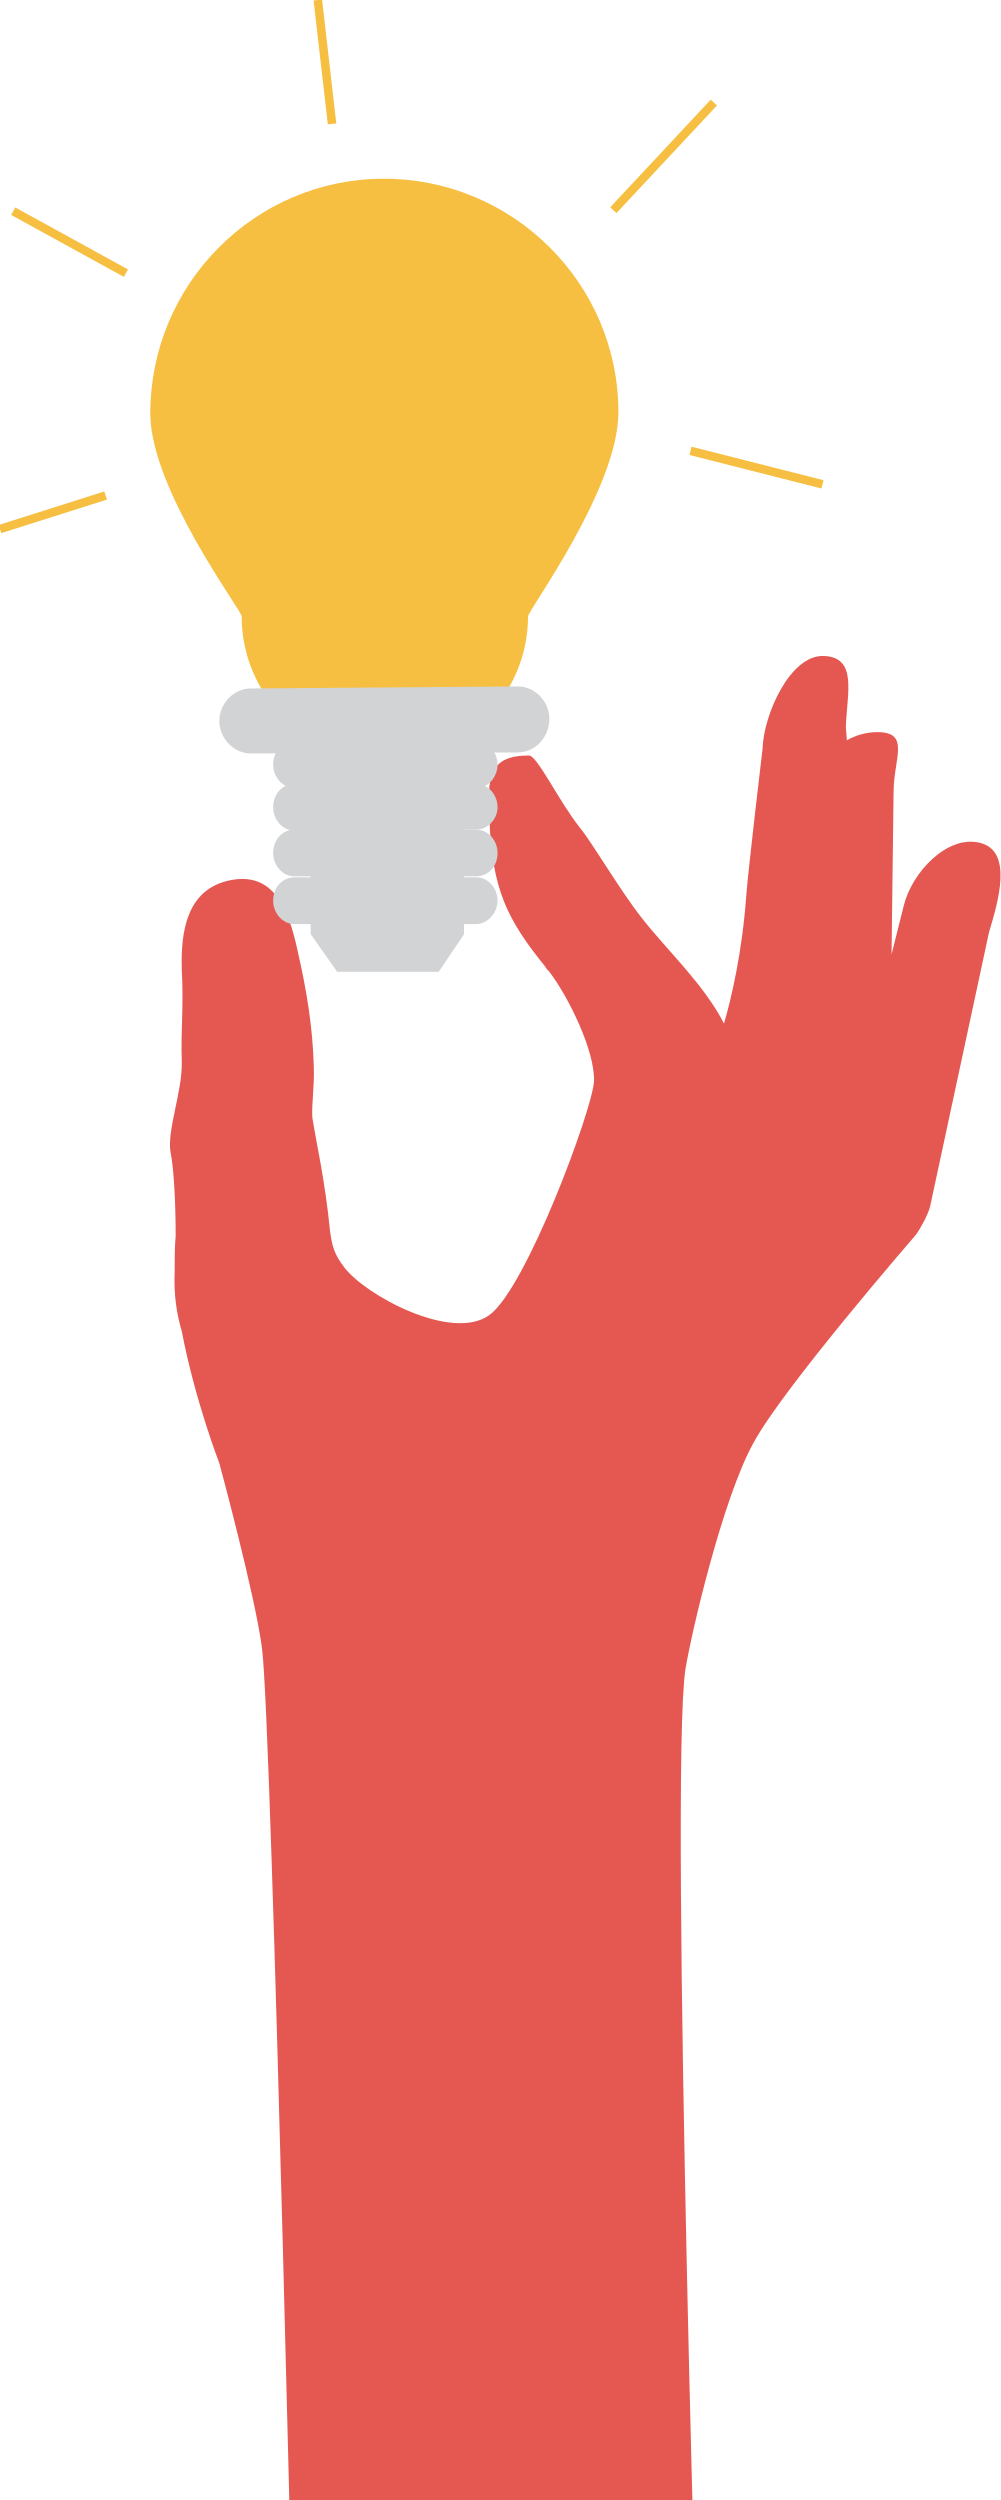
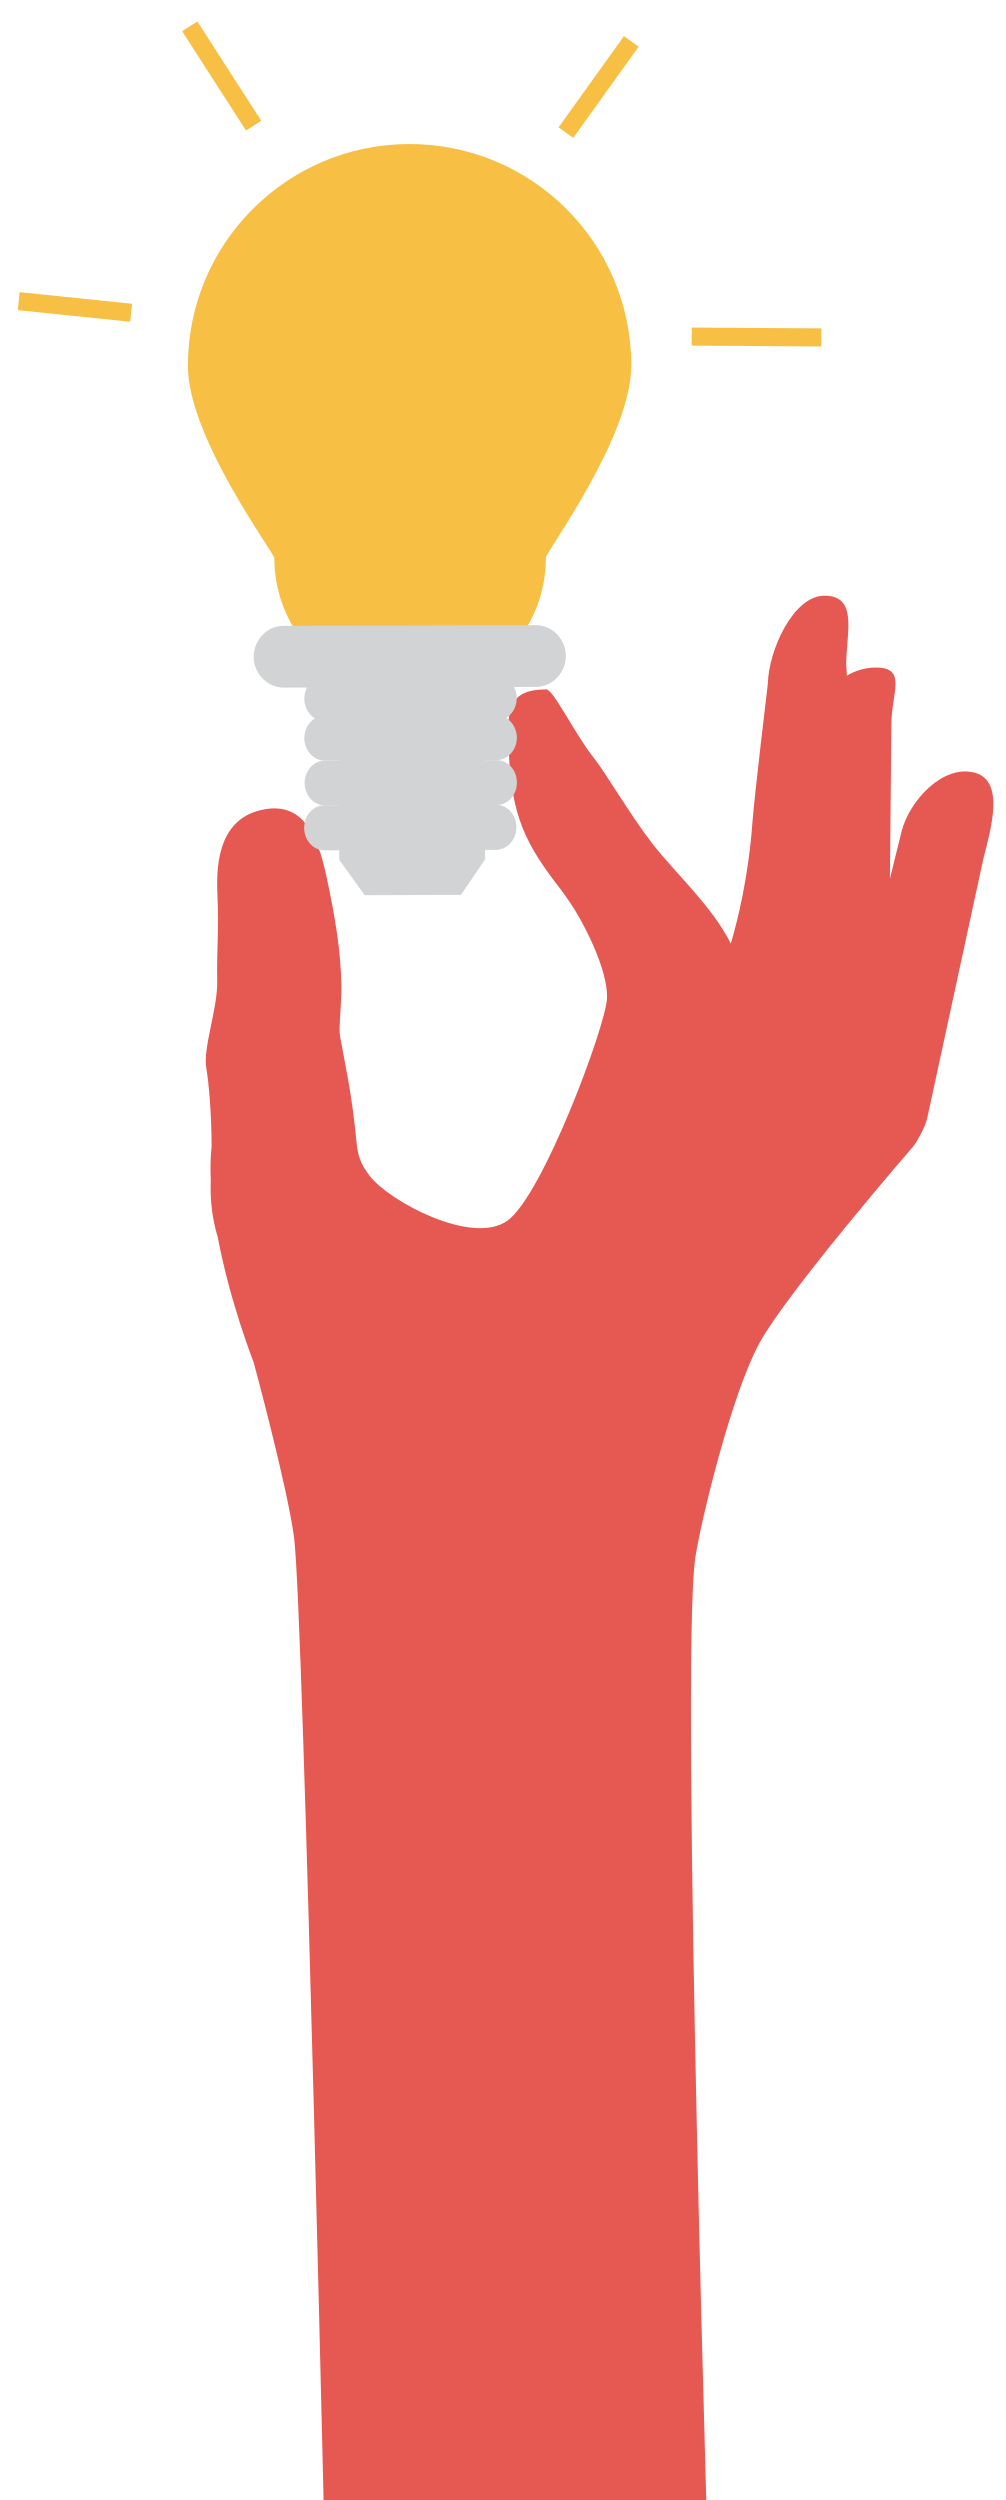
- <svg xmlns="http://www.w3.org/2000/svg" xmlns:xlink="http://www.w3.org/1999/xlink" version="1.1" id="Calque_1" x="0px" y="0px" width="98.5px" height="246.2px" viewBox="0 0 98.5 246.2" style="enable-background:new 0 0 98.5 246.2;" xml:space="preserve">
+ <svg xmlns="http://www.w3.org/2000/svg" xmlns:xlink="http://www.w3.org/1999/xlink" version="1.1" id="Calque_1" x="0px" y="0px" width="60.75px" height="151px" viewBox="0 0 60.75 151" enable-background="new 0 0 60.75 151" xml:space="preserve">
  <g>
    <defs>
-       <rect id="SVGID_1_" x="-46.5" y="-45.8" width="160" height="292" />
+       <path id="SVGID_1_" d="M74,151h-342c-2.21,0-4-1.79-4-4V-65c0-2.21,1.79-4,4-4H74c2.21,0,4,1.79,4,4v212    C78,149.21,76.21,151,74,151z" />
    </defs>
    <clipPath id="SVGID_2_">
-       <use xlink:href="#SVGID_1_" style="overflow:visible;" />
+       <use xlink:href="#SVGID_1_" overflow="visible" />
    </clipPath>
-     <g style="clip-path:url(#SVGID_2_);">
-       <path style="fill:#E55852;" d="M96.5,83c-3.2-0.8-6.7,2.9-7.5,6.2L87.8,94l0.2-16c0-3.3,1.7-5.9-1.6-5.9c-1.1,0-2.1,0.3-3,0.8    l-0.1-1.3c0.1-3.3,1.2-6.9-2.2-7c-3.3-0.1-5.9,5.8-6,9.1c0,0-1.4,11.8-1.6,14.4c-0.4,5.7-1.5,10.3-2.2,12.7    c-2-3.9-5.6-7.2-8.1-10.4c-2.2-2.8-4.8-7.3-6.1-8.9c-2-2.5-4.2-7.1-5-7.1c-4.1,0-4.1,2.3-3.9,6.4c0.3,6.8,1.7,9.7,5.5,14.4    c0.1,0.2,0.2,0.3,0.4,0.5c1.9,2.5,4.5,7.8,4.4,10.8c-0.2,2.9-6.7,20.4-10.3,23c-3.7,2.7-12.3-2-14.3-4.7c-1-1.3-1.2-2.1-1.4-3.6    c-0.5-5-1.3-8.4-1.7-10.9c-0.2-0.9,0.2-3.4,0.1-5.3c-0.1-3.8-0.7-7.5-1.6-11.4c-0.9-4.2-2.4-7.8-6.7-6.9c-4.2,0.9-4.8,5-4.7,8.7    c0.2,3.8-0.1,5.9,0,9.1c0.1,2.9-1.5,6.9-1.1,9c0.3,1.4,0.5,4.8,0.5,8.2c-0.1,1.1-0.1,2.3-0.1,3.5c-0.1,2.3,0.2,4.2,0.7,5.9    c1.3,6.8,3.7,13,3.7,13s3.5,12.9,4.2,18.2c1,7.6,3.4,113.8,3.4,113.8l39.8-0.8c0,0-3.1-100.3-1.5-110.9c0.6-3.7,3.7-16.9,6.7-22.3    c2.9-5.4,16-20.5,16-20.5c0.5-0.7,1.2-2,1.4-2.8l5.8-27C98.3,88.8,99.8,83.8,96.5,83z" />
+     <g clip-path="url(#SVGID_2_)">
+       <path fill="#E65852" d="M58.83,46.66c-1.89-0.47-3.91,1.7-4.38,3.58l-0.7,2.84l0.09-9.33c0-1.9,0.97-3.43-0.93-3.43    c-0.64,0-1.24,0.18-1.76,0.49l-0.04-0.76c0.04-1.95,0.68-4.03-1.27-4.07c-1.94-0.04-3.42,3.35-3.46,5.29c0,0-0.82,6.86-0.93,8.36    c-0.24,3.32-0.89,5.96-1.31,7.36c-1.14-2.27-3.27-4.16-4.74-6.04c-1.28-1.64-2.8-4.25-3.53-5.17c-1.16-1.46-2.44-4.14-2.88-4.14    c-2.39,0.01-2.37,1.34-2.26,3.73c0.16,3.95,1.02,5.64,3.17,8.39c0.09,0.11,0.12,0.18,0.22,0.31c1.09,1.47,2.64,4.55,2.54,6.26    c-0.1,1.71-3.87,11.84-6,13.39c-2.13,1.55-7.18-1.18-8.34-2.71c-0.58-0.77-0.71-1.24-0.79-2.06c-0.27-2.9-0.73-4.88-0.99-6.35    c-0.1-0.53,0.1-1.95,0.08-3.08c-0.04-2.23-0.42-4.33-0.91-6.62c-0.53-2.46-1.42-4.52-3.87-3.99c-2.45,0.52-2.81,2.93-2.71,5.08    c0.1,2.2-0.05,3.44-0.01,5.27c0.03,1.67-0.87,4.03-0.66,5.25c0.15,0.84,0.32,2.77,0.32,4.75c-0.07,0.64-0.08,1.33-0.05,2.04    c-0.05,1.33,0.12,2.42,0.42,3.41c0.74,3.95,2.17,7.57,2.17,7.57s2.03,7.49,2.44,10.57c0.58,4.4,1.97,66.13,1.97,66.13l23.15-0.46    c0,0-1.81-58.32-0.88-64.46c0.33-2.16,2.17-9.82,3.87-12.94c1.7-3.11,9.3-11.89,9.3-11.89c0.29-0.38,0.7-1.17,0.82-1.63l3.4-15.71    C59.86,50.03,60.72,47.12,58.83,46.66z" />
      <g>
        <g>
-           <path id="ampoule_77_" style="fill:#F6BF41;" d="M60.9,40.6c0-12.7-10.4-23-23.1-23c-12.7,0-23,10.4-23,23.1c0,7.5,9,19.4,9,20      c0,7.8,6.4,14.1,14.1,14.1c7.8,0,14.1-6.4,14.1-14.1C52,60.1,60.9,48.1,60.9,40.6" />
-           <path id="ampoule_76_" style="fill:#D2D3D4;" d="M51,74.1l-26.3,0.1c-1.7,0-3.1-1.5-3.1-3.2c0-1.7,1.4-3.2,3.1-3.2L51,67.6      c1.7,0,3.1,1.5,3.1,3.2C54.1,72.6,52.7,74.1,51,74.1" />
-           <path id="ampoule_75_" style="fill:#D2D3D4;" d="M46.9,77.6L29,77.6c-1.2,0-2.1-1.1-2.1-2.3c0-1.3,0.9-2.3,2.1-2.3l17.9,0      c1.2,0,2.1,1.1,2.1,2.3C49,76.5,48.1,77.6,46.9,77.6" />
-           <path id="ampoule_74_" style="fill:#D2D3D4;" d="M46.9,81.7l-17.9,0.1c-1.2,0-2.1-1.1-2.1-2.3c0-1.3,0.9-2.3,2.1-2.3l17.9,0      c1.2,0,2.1,1.1,2.1,2.3C49,80.6,48.1,81.7,46.9,81.7" />
-           <path id="ampoule_73_" style="fill:#D2D3D4;" d="M46.9,86.3l-17.9,0c-1.2,0-2.1-1.1-2.1-2.3c0-1.3,0.9-2.3,2.1-2.3l17.9,0      c1.2,0,2.1,1.1,2.1,2.3C49,85.3,48.1,86.3,46.9,86.3" />
-           <path id="ampoule_72_" style="fill:#D2D3D4;" d="M46.9,91L29,91c-1.2,0-2.1-1.1-2.1-2.3c0-1.3,0.9-2.3,2.1-2.3l17.9,0      c1.2,0,2.1,1.1,2.1,2.3C49,89.9,48,91,46.9,91" />
-           <polygon id="ampoule_71_" style="fill:#D2D3D4;" points="45.7,92 43.2,95.7 33.2,95.7 30.6,92 30.5,70.6 45.7,70.6     " />
+           <path id="ampoule_35_" fill="#F7BF43" d="M38.13,22.04C38.11,14.65,32.1,8.68,24.7,8.7c-7.39,0.02-13.37,6.03-13.35,13.42      c0.01,4.33,5.22,11.27,5.22,11.6c0.01,4.53,3.69,8.19,8.22,8.18c4.53-0.01,8.19-3.69,8.18-8.22      C32.97,33.34,38.15,26.38,38.13,22.04" />
+           <path id="ampoule_34_" fill="#D1D3D4" d="M32.39,41.49l-15.27,0.04c-0.99,0-1.8-0.87-1.8-1.86c0-0.99,0.8-1.87,1.79-1.87      l15.27-0.04c0.99,0,1.8,0.87,1.8,1.86C34.18,40.61,33.38,41.48,32.39,41.49" />
+           <path id="ampoule_33_" fill="#D1D3D4" d="M29.99,43.53l-10.38,0.03c-0.68,0-1.22-0.61-1.23-1.35c0-0.74,0.54-1.36,1.22-1.36      l10.39-0.03c0.67,0,1.22,0.61,1.22,1.35C31.21,42.91,30.67,43.53,29.99,43.53" />
+           <path id="ampoule_32_" fill="#D1D3D4" d="M30,45.91l-10.39,0.03c-0.67,0-1.22-0.61-1.23-1.35c0-0.74,0.54-1.36,1.22-1.36      l10.39-0.03c0.67,0,1.22,0.61,1.23,1.35C31.22,45.29,30.67,45.91,30,45.91" />
+           <path id="ampoule_31_" fill="#D1D3D4" d="M30.01,48.62l-10.38,0.03c-0.68,0-1.22-0.61-1.23-1.35c0-0.74,0.54-1.36,1.22-1.36      L30,45.91c0.68,0,1.22,0.61,1.22,1.35C31.23,48,30.68,48.62,30.01,48.62" />
+           <path id="ampoule_30_" fill="#D1D3D4" d="M29.98,51.33l-10.39,0.03c-0.67,0-1.22-0.61-1.22-1.36c0-0.74,0.54-1.36,1.22-1.36      l10.38-0.03c0.68,0,1.22,0.61,1.22,1.35C31.2,50.71,30.65,51.32,29.98,51.33" />
+           <polygon id="ampoule_29_" fill="#D1D3D4" points="29.3,51.91 27.84,54.05 22.03,54.07 20.49,51.94 20.45,39.49 29.27,39.47           " />
        </g>
        <g>
-           <line style="fill:#F6BF41;stroke:#F6BF41;stroke-width:0.841;stroke-miterlimit:10;" x1="32.7" y1="12.2" x2="31.3" y2="0" />
-           <line style="fill:#F6BF41;stroke:#F6BF41;stroke-width:0.841;stroke-miterlimit:10;" x1="12.4" y1="26.9" x2="1.3" y2="20.8" />
-           <line style="fill:#F6BF41;stroke:#F6BF41;stroke-width:0.841;stroke-miterlimit:10;" x1="60.4" y1="20.7" x2="70.3" y2="10.1" />
-           <line style="fill:#F6BF41;stroke:#F6BF41;stroke-width:0.841;stroke-miterlimit:10;" x1="68" y1="44.4" x2="81" y2="47.7" />
-           <line style="fill:#F6BF41;stroke:#F6BF41;stroke-width:0.841;stroke-miterlimit:10;" x1="0" y1="52.1" x2="10.4" y2="48.8" />
+           <line fill="#F7BF43" stroke="#F7BF43" stroke-width="1.092" stroke-miterlimit="10" x1="15.32" y1="7.59" x2="11.46" y2="1.59" />
+           <line fill="#F7BF43" stroke="#F7BF43" stroke-width="1.092" stroke-miterlimit="10" x1="7.92" y1="18.89" x2="1.13" y2="18.19" />
+           <line fill="#F7BF43" stroke="#F7BF43" stroke-width="1.092" stroke-miterlimit="10" x1="34.18" y1="8.01" x2="38.13" y2="2.5" />
+           <line fill="#F7BF43" stroke="#F7BF43" stroke-width="1.092" stroke-miterlimit="10" x1="41.78" y1="20.33" x2="49.61" y2="20.38" />
        </g>
      </g>
    </g>
  </g>
+   <g>
+ </g>
+   <g>
+ </g>
+   <g>
+ </g>
+   <g>
+ </g>
+   <g>
+ </g>
+   <g>
+ </g>
+   <g>
+ </g>
+   <g>
+ </g>
+   <g>
+ </g>
+   <g>
+ </g>
+   <g>
+ </g>
+   <g>
+ </g>
+   <g>
+ </g>
+   <g>
+ </g>
+   <g>
+ </g>
</svg>
